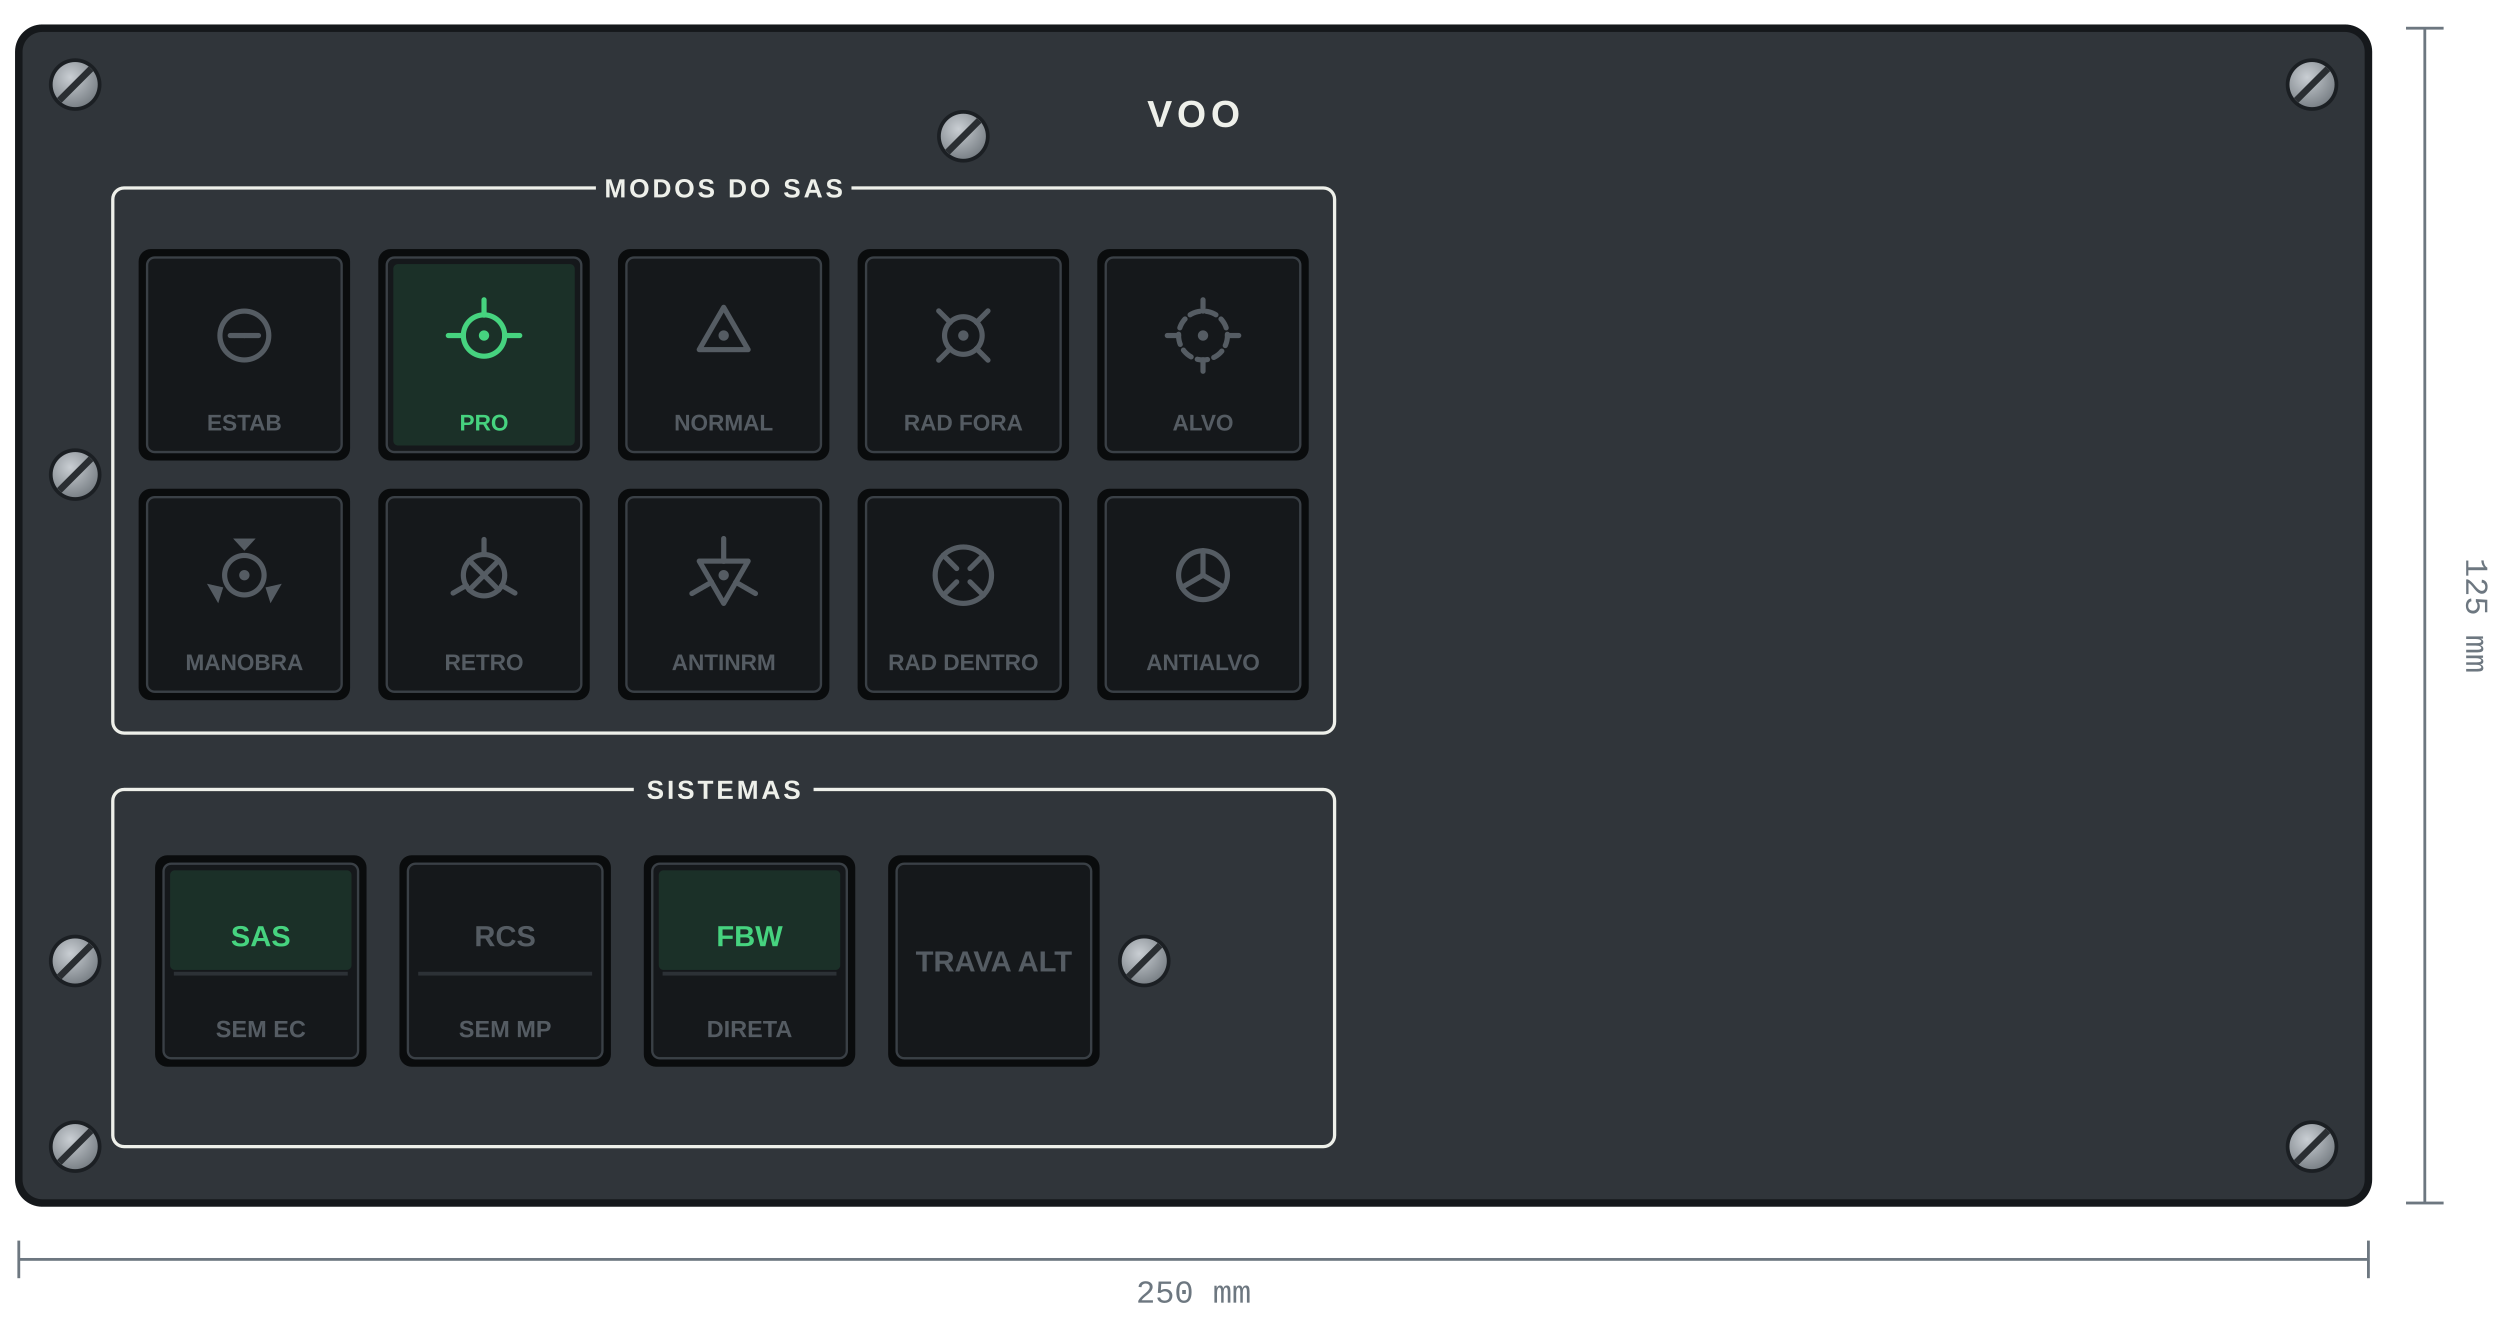
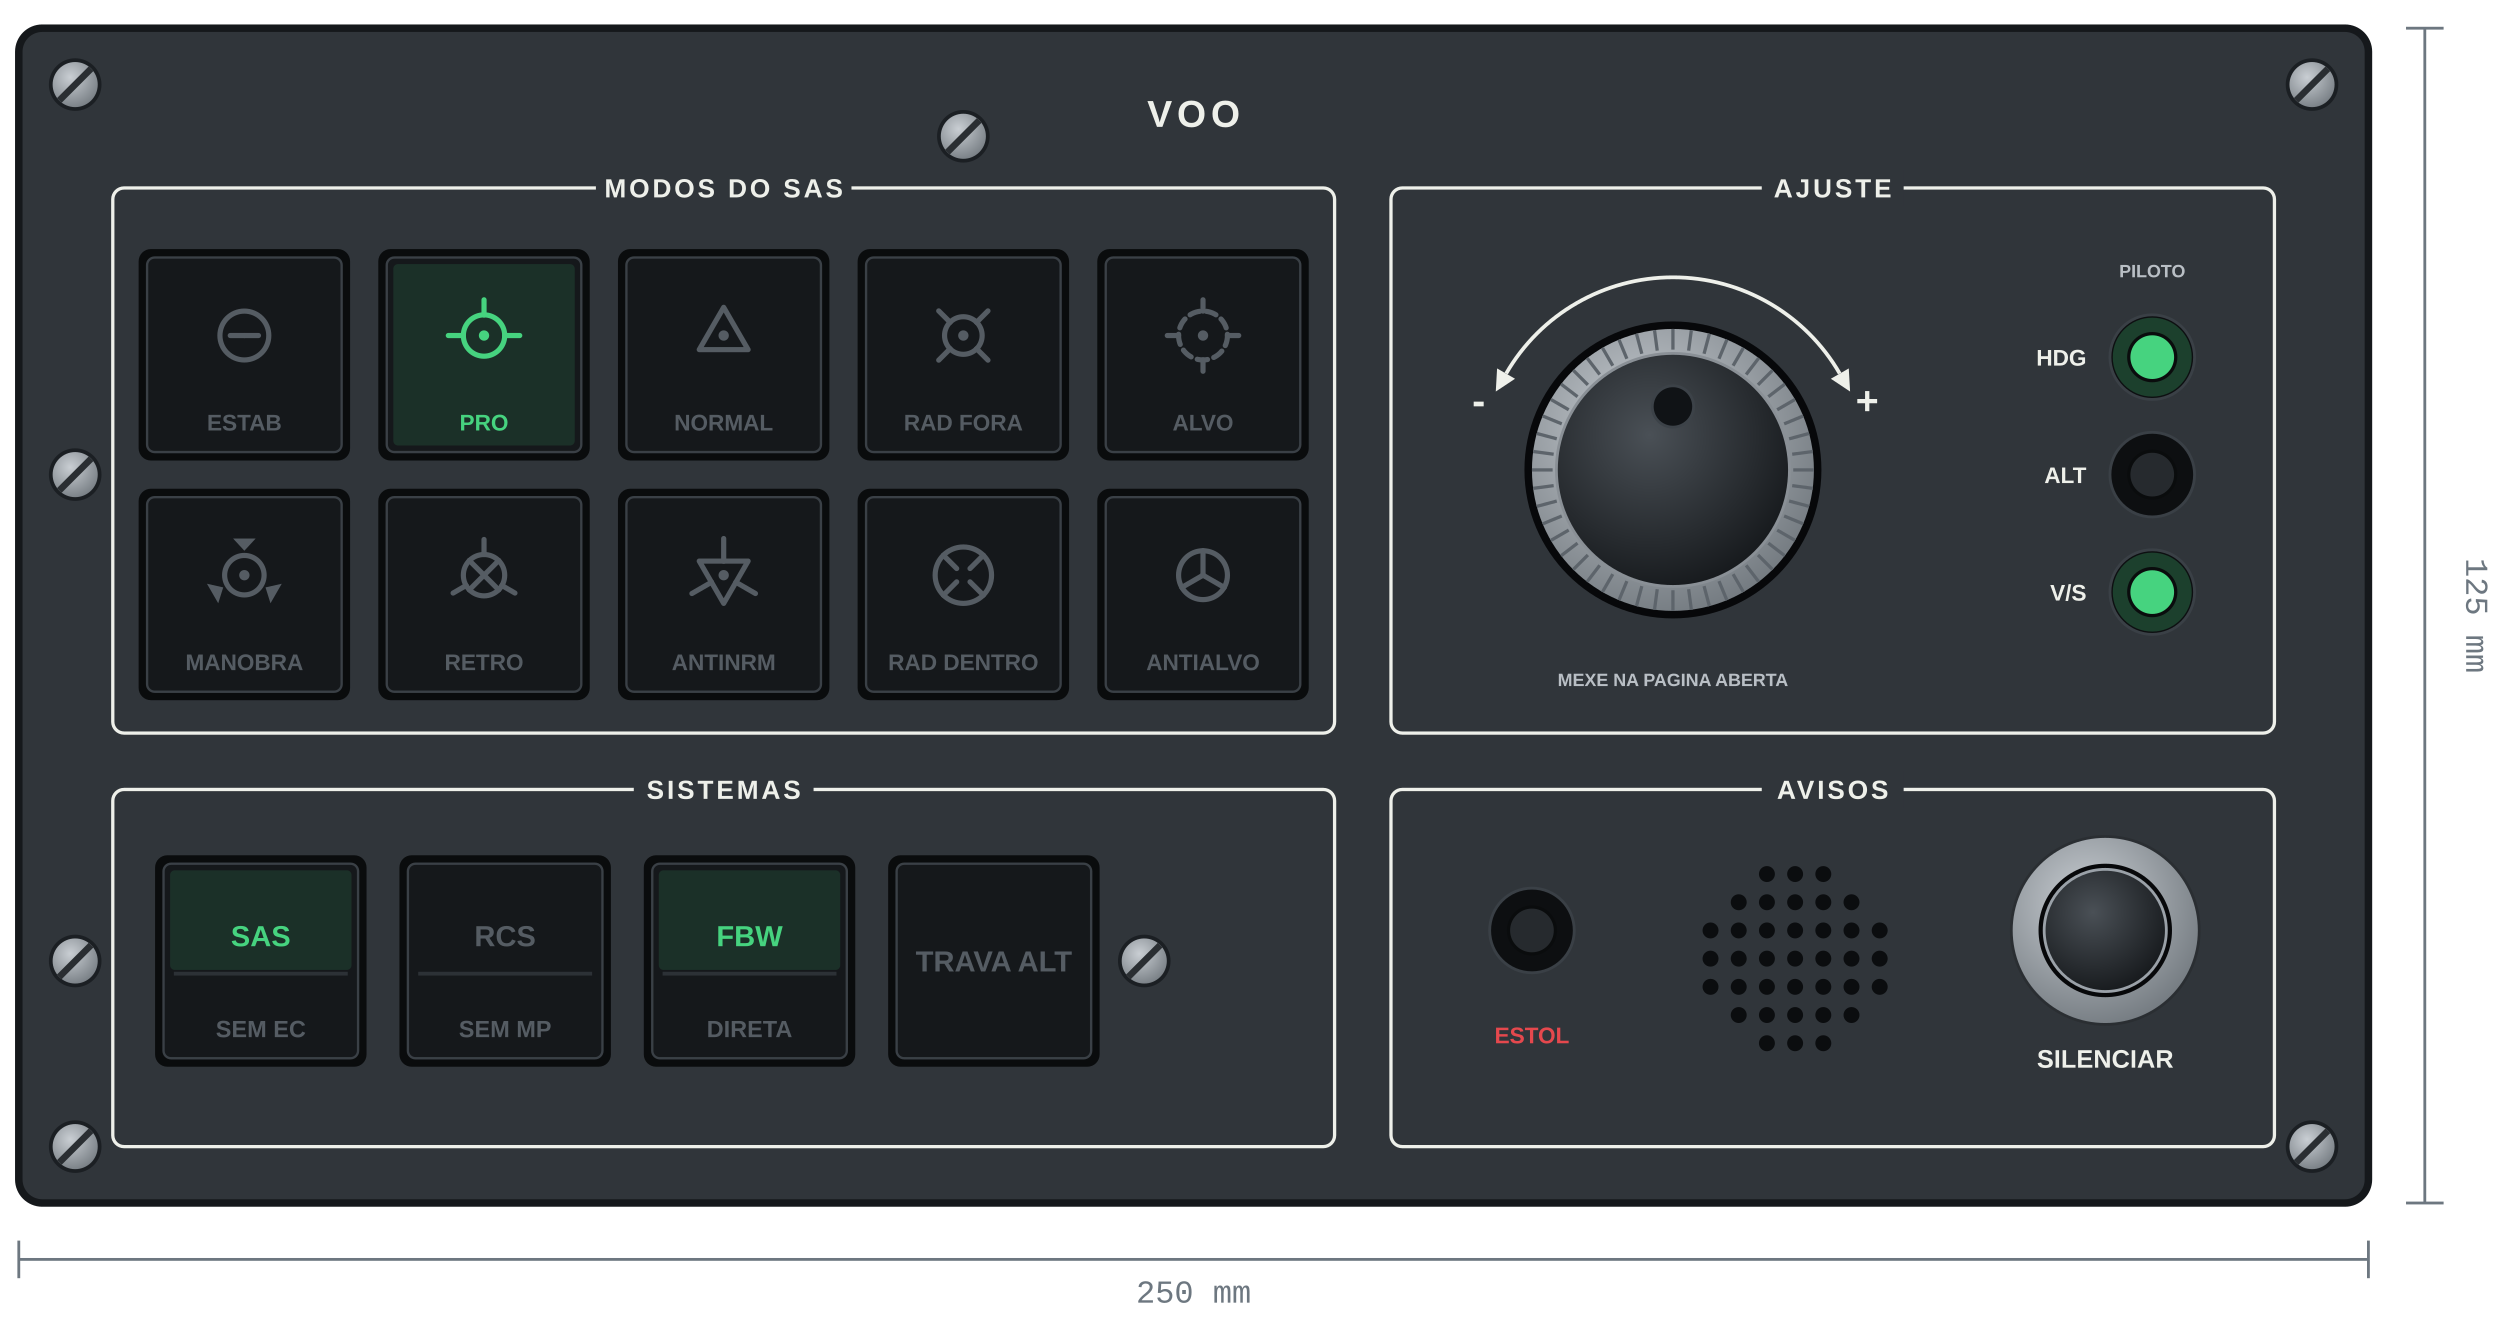
- <svg xmlns="http://www.w3.org/2000/svg" viewBox="-2 -3 266 142" width="1064" height="568" role="img" aria-label="Voo, 250 por 125 mm: os dez modos do SAS com o PRO aceso, korry SAS, RCS, FBW e TRAVA ALT">
+ <svg xmlns="http://www.w3.org/2000/svg" viewBox="-2 -3 266 142" width="1064" height="568" role="img" aria-label="Voo, 250 por 125 mm: os dez modos do SAS com o PRO aceso, korry SAS, RCS, FBW e TRAVA ALT, o encoder AJUSTE com as luzes HDG, ALT e V/S, e os avisos: ESTOL, alto-falante e SILENCIAR">
  <style>.lg{font-family:"B612","Arial Narrow",Arial,sans-serif;font-weight:700}.lcdt{font-family:"B612 Mono","Courier New",monospace;font-weight:700}.dimline{stroke:#6d7780;stroke-width:.3;fill:none}.dimtext{fill:#6d7780;font-family:"B612 Mono","Courier New",monospace;font-size:3.4px}</style>
  <defs>
    <pattern id="zebra" width="6" height="6" patternUnits="userSpaceOnUse" patternTransform="rotate(45)">
      <rect width="6" height="6" fill="#1b1d1f" />
      <rect width="3" height="6" fill="#e7b416" />
    </pattern>
    <radialGradient id="knob" cx="40%" cy="35%" r="70%">
      <stop offset="0" stop-color="#4a5056" />
      <stop offset="1" stop-color="#15181b" />
    </radialGradient>
    <radialGradient id="nut" cx="40%" cy="35%" r="75%">
      <stop offset="0" stop-color="#c9ced3" />
      <stop offset="1" stop-color="#6c7379" />
    </radialGradient>
  </defs>
  <rect x="0" y="0" width="250" height="125" rx="2.5" fill="#30353a" stroke="#15181b" stroke-width=".8" />
  <circle cx="6" cy="6" r="2.6" fill="url(#nut)" stroke="#1b1f23" stroke-width=".4" />
  <line x1="4.3" y1="7.7" x2="7.7" y2="4.3" stroke="#2a2e32" stroke-width=".7" />
  <circle cx="244" cy="6" r="2.6" fill="url(#nut)" stroke="#1b1f23" stroke-width=".4" />
  <line x1="242.3" y1="7.7" x2="245.7" y2="4.3" stroke="#2a2e32" stroke-width=".7" />
  <circle cx="6" cy="119" r="2.6" fill="url(#nut)" stroke="#1b1f23" stroke-width=".4" />
  <line x1="4.3" y1="120.7" x2="7.7" y2="117.3" stroke="#2a2e32" stroke-width=".7" />
  <circle cx="244" cy="119" r="2.6" fill="url(#nut)" stroke="#1b1f23" stroke-width=".4" />
  <line x1="242.3" y1="120.7" x2="245.7" y2="117.3" stroke="#2a2e32" stroke-width=".7" />
  <text class="lg" x="125" y="10.5" font-size="4" text-anchor="middle" fill="#eef0ea" letter-spacing=".5">VOO</text>
  <rect x="10" y="17" width="130" height="58" rx="1.2" fill="none" stroke="#eef0ea" stroke-width=".35" />
  <rect x="61.404" y="15" width="27.192" height="4" fill="#30353a" />
  <text class="lg" x="75" y="18" font-size="2.8" text-anchor="middle" fill="#eef0ea" letter-spacing=".3">MODOS DO SAS</text>
  <rect x="12.75" y="23.5" width="22.5" height="22.5" rx="1.3" fill="#0a0c0d" />
  <rect x="13.65" y="24.4" width="20.7" height="20.7" rx=".8" fill="#15181b" stroke="#3a4046" stroke-width=".25" />
  <circle cx="24" cy="32.7" r="2.6" stroke="#555c63" stroke-width=".55" fill="none" stroke-linecap="round" />
  <line x1="24.00" y1="32.70" x2="22.50" y2="32.70" stroke="#555c63" stroke-width=".55" fill="none" stroke-linecap="round" />
  <line x1="24.00" y1="32.70" x2="25.50" y2="32.70" stroke="#555c63" stroke-width=".55" fill="none" stroke-linecap="round" />
  <text class="lg" x="24" y="42.8" font-size="2.4" text-anchor="middle" fill="#555c63">ESTAB</text>
  <rect x="12.75" y="49" width="22.5" height="22.5" rx="1.3" fill="#0a0c0d" />
  <rect x="13.65" y="49.9" width="20.7" height="20.7" rx=".8" fill="#15181b" stroke="#3a4046" stroke-width=".25" />
  <circle cx="24" cy="58.2" r="2.1" stroke="#555c63" stroke-width=".55" fill="none" stroke-linecap="round" />
  <circle cx="24" cy="58.2" r=".55" fill="#555c63" />
  <polygon points="24.00,55.60 25.20,54.30 22.80,54.30" fill="#555c63" />
  <polygon points="26.25,59.50 26.78,61.19 27.98,59.11" fill="#555c63" />
  <polygon points="21.75,59.50 20.02,59.11 21.22,61.19" fill="#555c63" />
  <text class="lg" x="24" y="68.3" font-size="2.4" text-anchor="middle" fill="#555c63">MANOBRA</text>
  <rect x="38.25" y="23.5" width="22.5" height="22.5" rx="1.3" fill="#0a0c0d" />
  <rect x="39.15" y="24.4" width="20.7" height="20.7" rx=".8" fill="#15181b" stroke="#3a4046" stroke-width=".25" />
  <rect x="39.85" y="25.1" width="19.3" height="19.3" rx=".5" fill="#46d37f" opacity=".13" />
  <circle cx="49.5" cy="32.7" r="2.2" stroke="#46d37f" stroke-width=".55" fill="none" stroke-linecap="round" />
  <circle cx="49.5" cy="32.7" r=".55" fill="#46d37f" />
  <line x1="49.50" y1="30.50" x2="49.50" y2="28.90" stroke="#46d37f" stroke-width=".55" fill="none" stroke-linecap="round" />
  <line x1="47.30" y1="32.70" x2="45.70" y2="32.70" stroke="#46d37f" stroke-width=".55" fill="none" stroke-linecap="round" />
  <line x1="51.70" y1="32.70" x2="53.30" y2="32.70" stroke="#46d37f" stroke-width=".55" fill="none" stroke-linecap="round" />
  <text class="lg" x="49.5" y="42.8" font-size="2.4" text-anchor="middle" fill="#46d37f">PRO</text>
  <rect x="38.25" y="49" width="22.5" height="22.5" rx="1.3" fill="#0a0c0d" />
  <rect x="39.15" y="49.9" width="20.7" height="20.7" rx=".8" fill="#15181b" stroke="#3a4046" stroke-width=".25" />
  <circle cx="49.5" cy="58.2" r="2.2" stroke="#555c63" stroke-width=".55" fill="none" stroke-linecap="round" />
  <line x1="47.94" y1="56.64" x2="51.06" y2="59.76" stroke="#555c63" stroke-width=".55" fill="none" stroke-linecap="round" />
  <line x1="51.06" y1="56.64" x2="47.94" y2="59.76" stroke="#555c63" stroke-width=".55" fill="none" stroke-linecap="round" />
  <line x1="49.50" y1="56.00" x2="49.50" y2="54.40" stroke="#555c63" stroke-width=".55" fill="none" stroke-linecap="round" />
  <line x1="47.59" y1="59.30" x2="46.21" y2="60.10" stroke="#555c63" stroke-width=".55" fill="none" stroke-linecap="round" />
  <line x1="51.41" y1="59.30" x2="52.79" y2="60.10" stroke="#555c63" stroke-width=".55" fill="none" stroke-linecap="round" />
  <text class="lg" x="49.5" y="68.3" font-size="2.4" text-anchor="middle" fill="#555c63">RETRO</text>
  <rect x="63.75" y="23.5" width="22.5" height="22.5" rx="1.3" fill="#0a0c0d" />
  <rect x="64.65" y="24.4" width="20.7" height="20.7" rx=".8" fill="#15181b" stroke="#3a4046" stroke-width=".25" />
  <polygon points="75.00,29.70 77.60,34.20 72.40,34.20" stroke="#555c63" stroke-width=".55" fill="none" stroke-linecap="round" stroke-linejoin="round" />
  <circle cx="75" cy="32.7" r=".55" fill="#555c63" />
  <text class="lg" x="75" y="42.8" font-size="2.4" text-anchor="middle" fill="#555c63">NORMAL</text>
  <rect x="63.75" y="49" width="22.5" height="22.5" rx="1.3" fill="#0a0c0d" />
  <rect x="64.65" y="49.9" width="20.7" height="20.7" rx=".8" fill="#15181b" stroke="#3a4046" stroke-width=".25" />
  <polygon points="75.00,61.20 72.40,56.70 77.60,56.70" stroke="#555c63" stroke-width=".55" fill="none" stroke-linecap="round" stroke-linejoin="round" />
  <circle cx="75" cy="58.2" r=".55" fill="#555c63" />
  <line x1="75.00" y1="56.70" x2="75.00" y2="54.30" stroke="#555c63" stroke-width=".55" fill="none" stroke-linecap="round" />
  <line x1="76.30" y1="58.95" x2="78.38" y2="60.15" stroke="#555c63" stroke-width=".55" fill="none" stroke-linecap="round" />
  <line x1="73.70" y1="58.95" x2="71.62" y2="60.15" stroke="#555c63" stroke-width=".55" fill="none" stroke-linecap="round" />
  <text class="lg" x="75" y="68.3" font-size="2.4" text-anchor="middle" fill="#555c63">ANTINRM</text>
  <rect x="89.25" y="23.5" width="22.5" height="22.5" rx="1.3" fill="#0a0c0d" />
  <rect x="90.15" y="24.4" width="20.7" height="20.7" rx=".8" fill="#15181b" stroke="#3a4046" stroke-width=".25" />
  <circle cx="100.5" cy="32.7" r="2" stroke="#555c63" stroke-width=".55" fill="none" stroke-linecap="round" />
  <circle cx="100.5" cy="32.7" r=".55" fill="#555c63" />
  <line x1="101.91" y1="34.11" x2="103.12" y2="35.32" stroke="#555c63" stroke-width=".55" fill="none" stroke-linecap="round" />
  <line x1="99.09" y1="34.11" x2="97.88" y2="35.32" stroke="#555c63" stroke-width=".55" fill="none" stroke-linecap="round" />
  <line x1="99.09" y1="31.29" x2="97.88" y2="30.08" stroke="#555c63" stroke-width=".55" fill="none" stroke-linecap="round" />
  <line x1="101.91" y1="31.29" x2="103.12" y2="30.08" stroke="#555c63" stroke-width=".55" fill="none" stroke-linecap="round" />
  <text class="lg" x="100.5" y="42.8" font-size="2.4" text-anchor="middle" fill="#555c63">RAD FORA</text>
  <rect x="89.25" y="49" width="22.5" height="22.5" rx="1.3" fill="#0a0c0d" />
  <rect x="90.15" y="49.9" width="20.7" height="20.7" rx=".8" fill="#15181b" stroke="#3a4046" stroke-width=".25" />
  <circle cx="100.5" cy="58.2" r="3" stroke="#555c63" stroke-width=".55" fill="none" stroke-linecap="round" />
  <line x1="101.21" y1="58.91" x2="102.62" y2="60.32" stroke="#555c63" stroke-width=".55" fill="none" stroke-linecap="round" />
  <line x1="99.79" y1="58.91" x2="98.38" y2="60.32" stroke="#555c63" stroke-width=".55" fill="none" stroke-linecap="round" />
  <line x1="99.79" y1="57.49" x2="98.38" y2="56.08" stroke="#555c63" stroke-width=".55" fill="none" stroke-linecap="round" />
  <line x1="101.21" y1="57.49" x2="102.62" y2="56.08" stroke="#555c63" stroke-width=".55" fill="none" stroke-linecap="round" />
  <text class="lg" x="100.5" y="68.3" font-size="2.4" text-anchor="middle" fill="#555c63">RAD DENTRO</text>
  <rect x="114.75" y="23.5" width="22.5" height="22.5" rx="1.3" fill="#0a0c0d" />
  <rect x="115.65" y="24.4" width="20.7" height="20.7" rx=".8" fill="#15181b" stroke="#3a4046" stroke-width=".25" />
  <circle cx="126" cy="32.7" r="2.6" stroke="#555c63" stroke-width=".55" fill="none" stroke-linecap="round" stroke-dasharray="1.1 .7" />
  <circle cx="126" cy="32.7" r=".55" fill="#555c63" />
  <line x1="128.60" y1="32.70" x2="129.80" y2="32.70" stroke="#555c63" stroke-width=".55" fill="none" stroke-linecap="round" />
  <line x1="126.00" y1="35.30" x2="126.00" y2="36.50" stroke="#555c63" stroke-width=".55" fill="none" stroke-linecap="round" />
  <line x1="123.40" y1="32.70" x2="122.20" y2="32.70" stroke="#555c63" stroke-width=".55" fill="none" stroke-linecap="round" />
  <line x1="126.00" y1="30.10" x2="126.00" y2="28.90" stroke="#555c63" stroke-width=".55" fill="none" stroke-linecap="round" />
  <text class="lg" x="126" y="42.8" font-size="2.4" text-anchor="middle" fill="#555c63">ALVO</text>
  <rect x="114.75" y="49" width="22.5" height="22.5" rx="1.3" fill="#0a0c0d" />
  <rect x="115.65" y="49.9" width="20.7" height="20.7" rx=".8" fill="#15181b" stroke="#3a4046" stroke-width=".25" />
  <circle cx="126" cy="58.2" r="2.6" stroke="#555c63" stroke-width=".55" fill="none" stroke-linecap="round" />
  <line x1="126.00" y1="58.20" x2="126.00" y2="55.60" stroke="#555c63" stroke-width=".55" fill="none" stroke-linecap="round" />
  <line x1="126.00" y1="58.20" x2="128.25" y2="59.50" stroke="#555c63" stroke-width=".55" fill="none" stroke-linecap="round" />
  <line x1="126.00" y1="58.20" x2="123.75" y2="59.50" stroke="#555c63" stroke-width=".55" fill="none" stroke-linecap="round" />
  <text class="lg" x="126" y="68.3" font-size="2.4" text-anchor="middle" fill="#555c63">ANTIALVO</text>
  <rect x="10" y="81" width="130" height="38" rx="1.2" fill="none" stroke="#eef0ea" stroke-width=".35" />
  <rect x="65.436" y="79" width="19.128" height="4" fill="#30353a" />
  <text class="lg" x="75" y="82" font-size="2.8" text-anchor="middle" fill="#eef0ea" letter-spacing=".3">SISTEMAS</text>
  <rect x="14.5" y="88" width="22.5" height="22.5" rx="1.3" fill="#0a0c0d" />
  <rect x="15.4" y="88.9" width="20.7" height="20.7" rx=".8" fill="#15181b" stroke="#3a4046" stroke-width=".25" />
  <line x1="16.5" y1="100.6" x2="35" y2="100.6" stroke="#2c3136" stroke-width=".4" />
  <rect x="16.1" y="89.6" width="19.3" height="10.6" rx=".5" fill="#46d37f" opacity=".13" />
  <text class="lg" x="25.75" y="97.675" font-size="3.1" text-anchor="middle" fill="#46d37f">SAS</text>
  <text class="lg" x="25.75" y="107.35" font-size="2.5" text-anchor="middle" fill="#555c63">SEM EC</text>
  <rect x="40.5" y="88" width="22.5" height="22.5" rx="1.3" fill="#0a0c0d" />
  <rect x="41.4" y="88.9" width="20.7" height="20.7" rx=".8" fill="#15181b" stroke="#3a4046" stroke-width=".25" />
  <line x1="42.5" y1="100.6" x2="61" y2="100.6" stroke="#2c3136" stroke-width=".4" />
  <text class="lg" x="51.75" y="97.675" font-size="3.1" text-anchor="middle" fill="#555c63">RCS</text>
  <text class="lg" x="51.75" y="107.35" font-size="2.5" text-anchor="middle" fill="#555c63">SEM MP</text>
  <rect x="66.5" y="88" width="22.5" height="22.5" rx="1.3" fill="#0a0c0d" />
  <rect x="67.4" y="88.9" width="20.7" height="20.7" rx=".8" fill="#15181b" stroke="#3a4046" stroke-width=".25" />
  <line x1="68.5" y1="100.6" x2="87" y2="100.6" stroke="#2c3136" stroke-width=".4" />
  <rect x="68.1" y="89.6" width="19.3" height="10.6" rx=".5" fill="#46d37f" opacity=".13" />
  <text class="lg" x="77.75" y="97.675" font-size="3.1" text-anchor="middle" fill="#46d37f">FBW</text>
  <text class="lg" x="77.75" y="107.35" font-size="2.5" text-anchor="middle" fill="#555c63">DIRETA</text>
  <rect x="92.5" y="88" width="22.5" height="22.5" rx="1.3" fill="#0a0c0d" />
  <rect x="93.4" y="88.9" width="20.7" height="20.7" rx=".8" fill="#15181b" stroke="#3a4046" stroke-width=".25" />
  <text class="lg" x="103.75" y="100.366" font-size="3.1" text-anchor="middle" fill="#555c63">TRAVA ALT</text>
+   <rect x="146" y="17" width="94" height="58" rx="1.2" fill="none" stroke="#eef0ea" stroke-width=".35" />
+   <rect x="185.452" y="15" width="15.096" height="4" fill="#30353a" />
+   <text class="lg" x="193" y="18" font-size="2.8" text-anchor="middle" fill="#eef0ea" letter-spacing=".3">AJUSTE</text>
+   <path d="M158.25 36.75 A20.5 20.5 0 0 1 193.75 36.75" fill="none" stroke="#eef0ea" stroke-width=".4" />
+   <polygon points="157.15,38.66 157.29,36.20 159.20,37.30" fill="#eef0ea" />
+   <polygon points="194.85,38.66 194.71,36.20 192.80,37.30" fill="#eef0ea" />
+   <text class="lg" x="155.33" y="41.08" font-size="4.2" text-anchor="middle" fill="#eef0ea">-</text>
+   <text class="lg" x="196.67" y="41.08" font-size="4.2" text-anchor="middle" fill="#eef0ea">+</text>
+   <circle cx="176" cy="47" r="15.8" fill="#07080a" />
+   <circle cx="176" cy="47" r="15" fill="url(#nut)" />
+   <line x1="188.80" y1="47.00" x2="191.00" y2="47.00" stroke="#5d646b" stroke-width=".35" />
+   <line x1="188.69" y1="48.67" x2="190.87" y2="48.96" stroke="#5d646b" stroke-width=".35" />
+   <line x1="188.36" y1="50.31" x2="190.49" y2="50.88" stroke="#5d646b" stroke-width=".35" />
+   <line x1="187.83" y1="51.90" x2="189.86" y2="52.74" stroke="#5d646b" stroke-width=".35" />
+   <line x1="187.09" y1="53.40" x2="188.99" y2="54.50" stroke="#5d646b" stroke-width=".35" />
+   <line x1="186.15" y1="54.79" x2="187.90" y2="56.13" stroke="#5d646b" stroke-width=".35" />
+   <line x1="185.05" y1="56.05" x2="186.61" y2="57.61" stroke="#5d646b" stroke-width=".35" />
+   <line x1="183.79" y1="57.15" x2="185.13" y2="58.90" stroke="#5d646b" stroke-width=".35" />
+   <line x1="182.40" y1="58.09" x2="183.50" y2="59.99" stroke="#5d646b" stroke-width=".35" />
+   <line x1="180.90" y1="58.83" x2="181.74" y2="60.86" stroke="#5d646b" stroke-width=".35" />
+   <line x1="179.31" y1="59.36" x2="179.88" y2="61.49" stroke="#5d646b" stroke-width=".35" />
+   <line x1="177.67" y1="59.69" x2="177.96" y2="61.87" stroke="#5d646b" stroke-width=".35" />
+   <line x1="176.00" y1="59.80" x2="176.00" y2="62.00" stroke="#5d646b" stroke-width=".35" />
+   <line x1="174.33" y1="59.69" x2="174.04" y2="61.87" stroke="#5d646b" stroke-width=".35" />
+   <line x1="172.69" y1="59.36" x2="172.12" y2="61.49" stroke="#5d646b" stroke-width=".35" />
+   <line x1="171.10" y1="58.83" x2="170.26" y2="60.86" stroke="#5d646b" stroke-width=".35" />
+   <line x1="169.60" y1="58.09" x2="168.50" y2="59.99" stroke="#5d646b" stroke-width=".35" />
+   <line x1="168.21" y1="57.15" x2="166.87" y2="58.90" stroke="#5d646b" stroke-width=".35" />
+   <line x1="166.95" y1="56.05" x2="165.39" y2="57.61" stroke="#5d646b" stroke-width=".35" />
+   <line x1="165.85" y1="54.79" x2="164.10" y2="56.13" stroke="#5d646b" stroke-width=".35" />
+   <line x1="164.91" y1="53.40" x2="163.01" y2="54.50" stroke="#5d646b" stroke-width=".35" />
+   <line x1="164.17" y1="51.90" x2="162.14" y2="52.74" stroke="#5d646b" stroke-width=".35" />
+   <line x1="163.64" y1="50.31" x2="161.51" y2="50.88" stroke="#5d646b" stroke-width=".35" />
+   <line x1="163.31" y1="48.67" x2="161.13" y2="48.96" stroke="#5d646b" stroke-width=".35" />
+   <line x1="163.20" y1="47.00" x2="161.00" y2="47.00" stroke="#5d646b" stroke-width=".35" />
+   <line x1="163.31" y1="45.33" x2="161.13" y2="45.04" stroke="#5d646b" stroke-width=".35" />
+   <line x1="163.64" y1="43.69" x2="161.51" y2="43.12" stroke="#5d646b" stroke-width=".35" />
+   <line x1="164.17" y1="42.10" x2="162.14" y2="41.26" stroke="#5d646b" stroke-width=".35" />
+   <line x1="164.91" y1="40.60" x2="163.01" y2="39.50" stroke="#5d646b" stroke-width=".35" />
+   <line x1="165.85" y1="39.21" x2="164.10" y2="37.87" stroke="#5d646b" stroke-width=".35" />
+   <line x1="166.95" y1="37.95" x2="165.39" y2="36.39" stroke="#5d646b" stroke-width=".35" />
+   <line x1="168.21" y1="36.85" x2="166.87" y2="35.10" stroke="#5d646b" stroke-width=".35" />
+   <line x1="169.60" y1="35.91" x2="168.50" y2="34.01" stroke="#5d646b" stroke-width=".35" />
+   <line x1="171.10" y1="35.17" x2="170.26" y2="33.14" stroke="#5d646b" stroke-width=".35" />
+   <line x1="172.69" y1="34.64" x2="172.12" y2="32.51" stroke="#5d646b" stroke-width=".35" />
+   <line x1="174.33" y1="34.31" x2="174.04" y2="32.13" stroke="#5d646b" stroke-width=".35" />
+   <line x1="176.00" y1="34.20" x2="176.00" y2="32.00" stroke="#5d646b" stroke-width=".35" />
+   <line x1="177.67" y1="34.31" x2="177.96" y2="32.13" stroke="#5d646b" stroke-width=".35" />
+   <line x1="179.31" y1="34.64" x2="179.88" y2="32.51" stroke="#5d646b" stroke-width=".35" />
+   <line x1="180.90" y1="35.17" x2="181.74" y2="33.14" stroke="#5d646b" stroke-width=".35" />
+   <line x1="182.40" y1="35.91" x2="183.50" y2="34.01" stroke="#5d646b" stroke-width=".35" />
+   <line x1="183.79" y1="36.85" x2="185.13" y2="35.10" stroke="#5d646b" stroke-width=".35" />
+   <line x1="185.05" y1="37.95" x2="186.61" y2="36.39" stroke="#5d646b" stroke-width=".35" />
+   <line x1="186.15" y1="39.21" x2="187.90" y2="37.87" stroke="#5d646b" stroke-width=".35" />
+   <line x1="187.09" y1="40.60" x2="188.99" y2="39.50" stroke="#5d646b" stroke-width=".35" />
+   <line x1="187.83" y1="42.10" x2="189.86" y2="41.26" stroke="#5d646b" stroke-width=".35" />
+   <line x1="188.36" y1="43.69" x2="190.49" y2="43.12" stroke="#5d646b" stroke-width=".35" />
+   <line x1="188.69" y1="45.33" x2="190.87" y2="45.04" stroke="#5d646b" stroke-width=".35" />
+   <circle cx="176" cy="47" r="12.4" fill="url(#knob)" stroke="#8a9096" stroke-width=".3" />
+   <circle cx="176" cy="40.25" r="2.2" fill="#101316" stroke="#3c4248" stroke-width=".3" />
+   <text class="lg" x="176" y="70" font-size="1.9" text-anchor="middle" fill="#b9bfc5">MEXE NA PAGINA ABERTA</text>
+   <text class="lg" x="227" y="26.5" font-size="1.9" text-anchor="middle" fill="#b9bfc5">PILOTO</text>
+   <text class="lg" x="220" y="35.9" font-size="2.4" text-anchor="end" fill="#eef0ea">HDG</text>
+   <circle cx="227" cy="35" r="4.5" fill="#0d0f11" stroke="#3a4046" stroke-width=".3" />
+   <circle cx="227" cy="35" r="4.2" fill="#46d37f" opacity=".25" />
+   <circle cx="227" cy="35" r="2.5" fill="#46d37f" stroke="#0a0c0d" stroke-width=".35" />
+   <text class="lg" x="220" y="48.4" font-size="2.4" text-anchor="end" fill="#eef0ea">ALT</text>
+   <circle cx="227" cy="47.5" r="4.5" fill="#0d0f11" stroke="#3a4046" stroke-width=".3" />
+   <circle cx="227" cy="47.5" r="2.5" fill="#262a2e" stroke="#0a0c0d" stroke-width=".35" />
+   <text class="lg" x="220" y="60.9" font-size="2.4" text-anchor="end" fill="#eef0ea">V/S</text>
+   <circle cx="227" cy="60" r="4.5" fill="#0d0f11" stroke="#3a4046" stroke-width=".3" />
+   <circle cx="227" cy="60" r="4.2" fill="#46d37f" opacity=".25" />
+   <circle cx="227" cy="60" r="2.5" fill="#46d37f" stroke="#0a0c0d" stroke-width=".35" />
+   <rect x="146" y="81" width="94" height="38" rx="1.2" fill="none" stroke="#eef0ea" stroke-width=".35" />
+   <rect x="185.452" y="79" width="15.096" height="4" fill="#30353a" />
+   <text class="lg" x="193" y="82" font-size="2.8" text-anchor="middle" fill="#eef0ea" letter-spacing=".3">AVISOS</text>
+   <circle cx="161" cy="96" r="4.5" fill="#0d0f11" stroke="#3a4046" stroke-width=".3" />
+   <circle cx="161" cy="96" r="2.5" fill="#262a2e" stroke="#0a0c0d" stroke-width=".35" />
+   <text class="lg" x="161" y="108" font-size="2.4" text-anchor="middle" fill="#e5484d">ESTOL</text>
+   <circle cx="180" cy="96" r=".85" fill="#0b0d0f" />
+   <circle cx="180" cy="99" r=".85" fill="#0b0d0f" />
+   <circle cx="180" cy="102" r=".85" fill="#0b0d0f" />
+   <circle cx="183" cy="93" r=".85" fill="#0b0d0f" />
+   <circle cx="183" cy="96" r=".85" fill="#0b0d0f" />
+   <circle cx="183" cy="99" r=".85" fill="#0b0d0f" />
+   <circle cx="183" cy="102" r=".85" fill="#0b0d0f" />
+   <circle cx="183" cy="105" r=".85" fill="#0b0d0f" />
+   <circle cx="186" cy="90" r=".85" fill="#0b0d0f" />
+   <circle cx="186" cy="93" r=".85" fill="#0b0d0f" />
+   <circle cx="186" cy="96" r=".85" fill="#0b0d0f" />
+   <circle cx="186" cy="99" r=".85" fill="#0b0d0f" />
+   <circle cx="186" cy="102" r=".85" fill="#0b0d0f" />
+   <circle cx="186" cy="105" r=".85" fill="#0b0d0f" />
+   <circle cx="186" cy="108" r=".85" fill="#0b0d0f" />
+   <circle cx="189" cy="90" r=".85" fill="#0b0d0f" />
+   <circle cx="189" cy="93" r=".85" fill="#0b0d0f" />
+   <circle cx="189" cy="96" r=".85" fill="#0b0d0f" />
+   <circle cx="189" cy="99" r=".85" fill="#0b0d0f" />
+   <circle cx="189" cy="102" r=".85" fill="#0b0d0f" />
+   <circle cx="189" cy="105" r=".85" fill="#0b0d0f" />
+   <circle cx="189" cy="108" r=".85" fill="#0b0d0f" />
+   <circle cx="192" cy="90" r=".85" fill="#0b0d0f" />
+   <circle cx="192" cy="93" r=".85" fill="#0b0d0f" />
+   <circle cx="192" cy="96" r=".85" fill="#0b0d0f" />
+   <circle cx="192" cy="99" r=".85" fill="#0b0d0f" />
+   <circle cx="192" cy="102" r=".85" fill="#0b0d0f" />
+   <circle cx="192" cy="105" r=".85" fill="#0b0d0f" />
+   <circle cx="192" cy="108" r=".85" fill="#0b0d0f" />
+   <circle cx="195" cy="93" r=".85" fill="#0b0d0f" />
+   <circle cx="195" cy="96" r=".85" fill="#0b0d0f" />
+   <circle cx="195" cy="99" r=".85" fill="#0b0d0f" />
+   <circle cx="195" cy="102" r=".85" fill="#0b0d0f" />
+   <circle cx="195" cy="105" r=".85" fill="#0b0d0f" />
+   <circle cx="198" cy="96" r=".85" fill="#0b0d0f" />
+   <circle cx="198" cy="99" r=".85" fill="#0b0d0f" />
+   <circle cx="198" cy="102" r=".85" fill="#0b0d0f" />
+   <circle cx="222" cy="96" r="10" fill="url(#nut)" stroke="#2a2e32" stroke-width=".3" />
+   <circle cx="222" cy="96" r="7.1" fill="#07080a" />
+   <circle cx="222" cy="96" r="6.5" fill="url(#knob)" stroke="#9aa1a8" stroke-width=".3" />
+   <text class="lg" x="222" y="110.6" font-size="2.7" text-anchor="middle" fill="#eef0ea">SILENCIAR</text>
  <circle cx="6" cy="47.5" r="2.6" fill="url(#nut)" stroke="#1b1f23" stroke-width=".4" />
  <line x1="4.3" y1="49.2" x2="7.7" y2="45.8" stroke="#2a2e32" stroke-width=".7" />
  <circle cx="100.5" cy="11.5" r="2.6" fill="url(#nut)" stroke="#1b1f23" stroke-width=".4" />
  <line x1="98.8" y1="13.2" x2="102.2" y2="9.8" stroke="#2a2e32" stroke-width=".7" />
  <circle cx="6" cy="99.25" r="2.6" fill="url(#nut)" stroke="#1b1f23" stroke-width=".4" />
  <line x1="4.3" y1="100.95" x2="7.7" y2="97.55" stroke="#2a2e32" stroke-width=".7" />
  <circle cx="119.75" cy="99.25" r="2.6" fill="url(#nut)" stroke="#1b1f23" stroke-width=".4" />
  <line x1="118.05" y1="100.95" x2="121.45" y2="97.55" stroke="#2a2e32" stroke-width=".7" />
  <line class="dimline" x1="0" y1="131" x2="250" y2="131" />
  <line class="dimline" x1="0" y1="129" x2="0" y2="133" />
  <line class="dimline" x1="250" y1="129" x2="250" y2="133" />
  <text class="dimtext" x="125" y="135.6" text-anchor="middle">250 mm</text>
  <line class="dimline" x1="256" y1="0" x2="256" y2="125" />
  <line class="dimline" x1="254" y1="0" x2="258" y2="0" />
  <line class="dimline" x1="254" y1="125" x2="258" y2="125" />
  <text class="dimtext" transform="translate(260.4 62.5) rotate(90)" text-anchor="middle">125 mm</text>
</svg>
